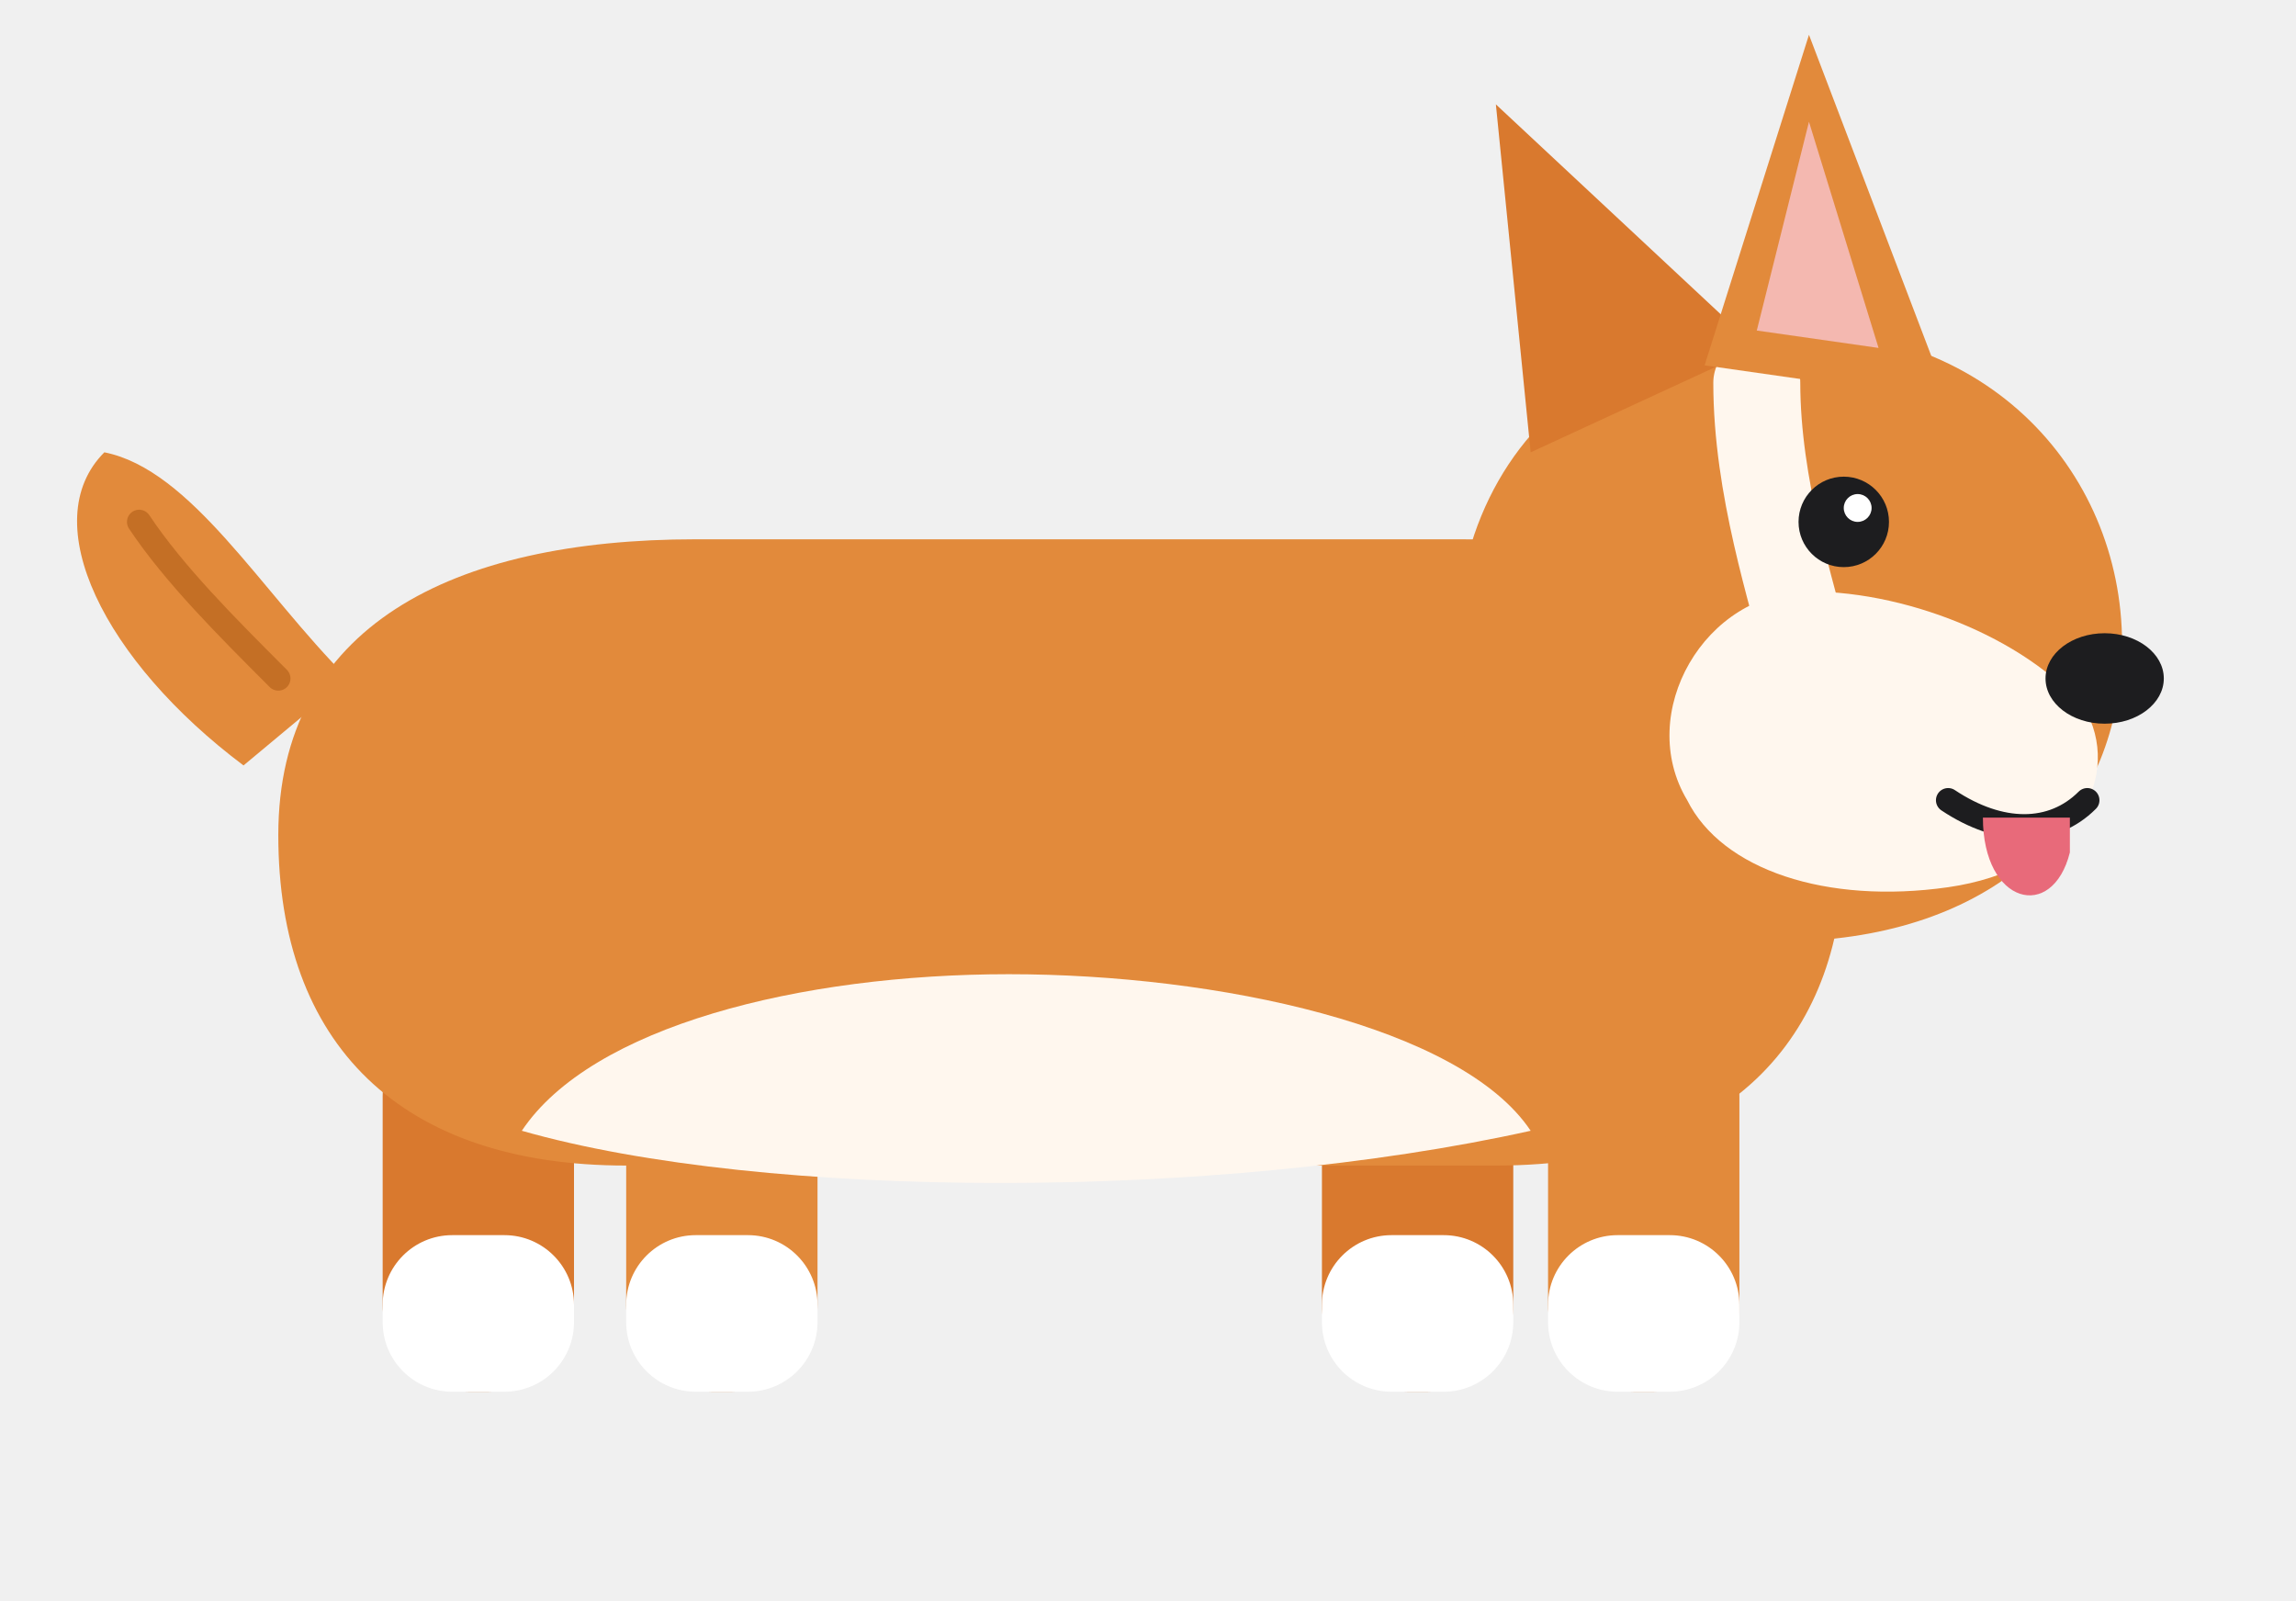
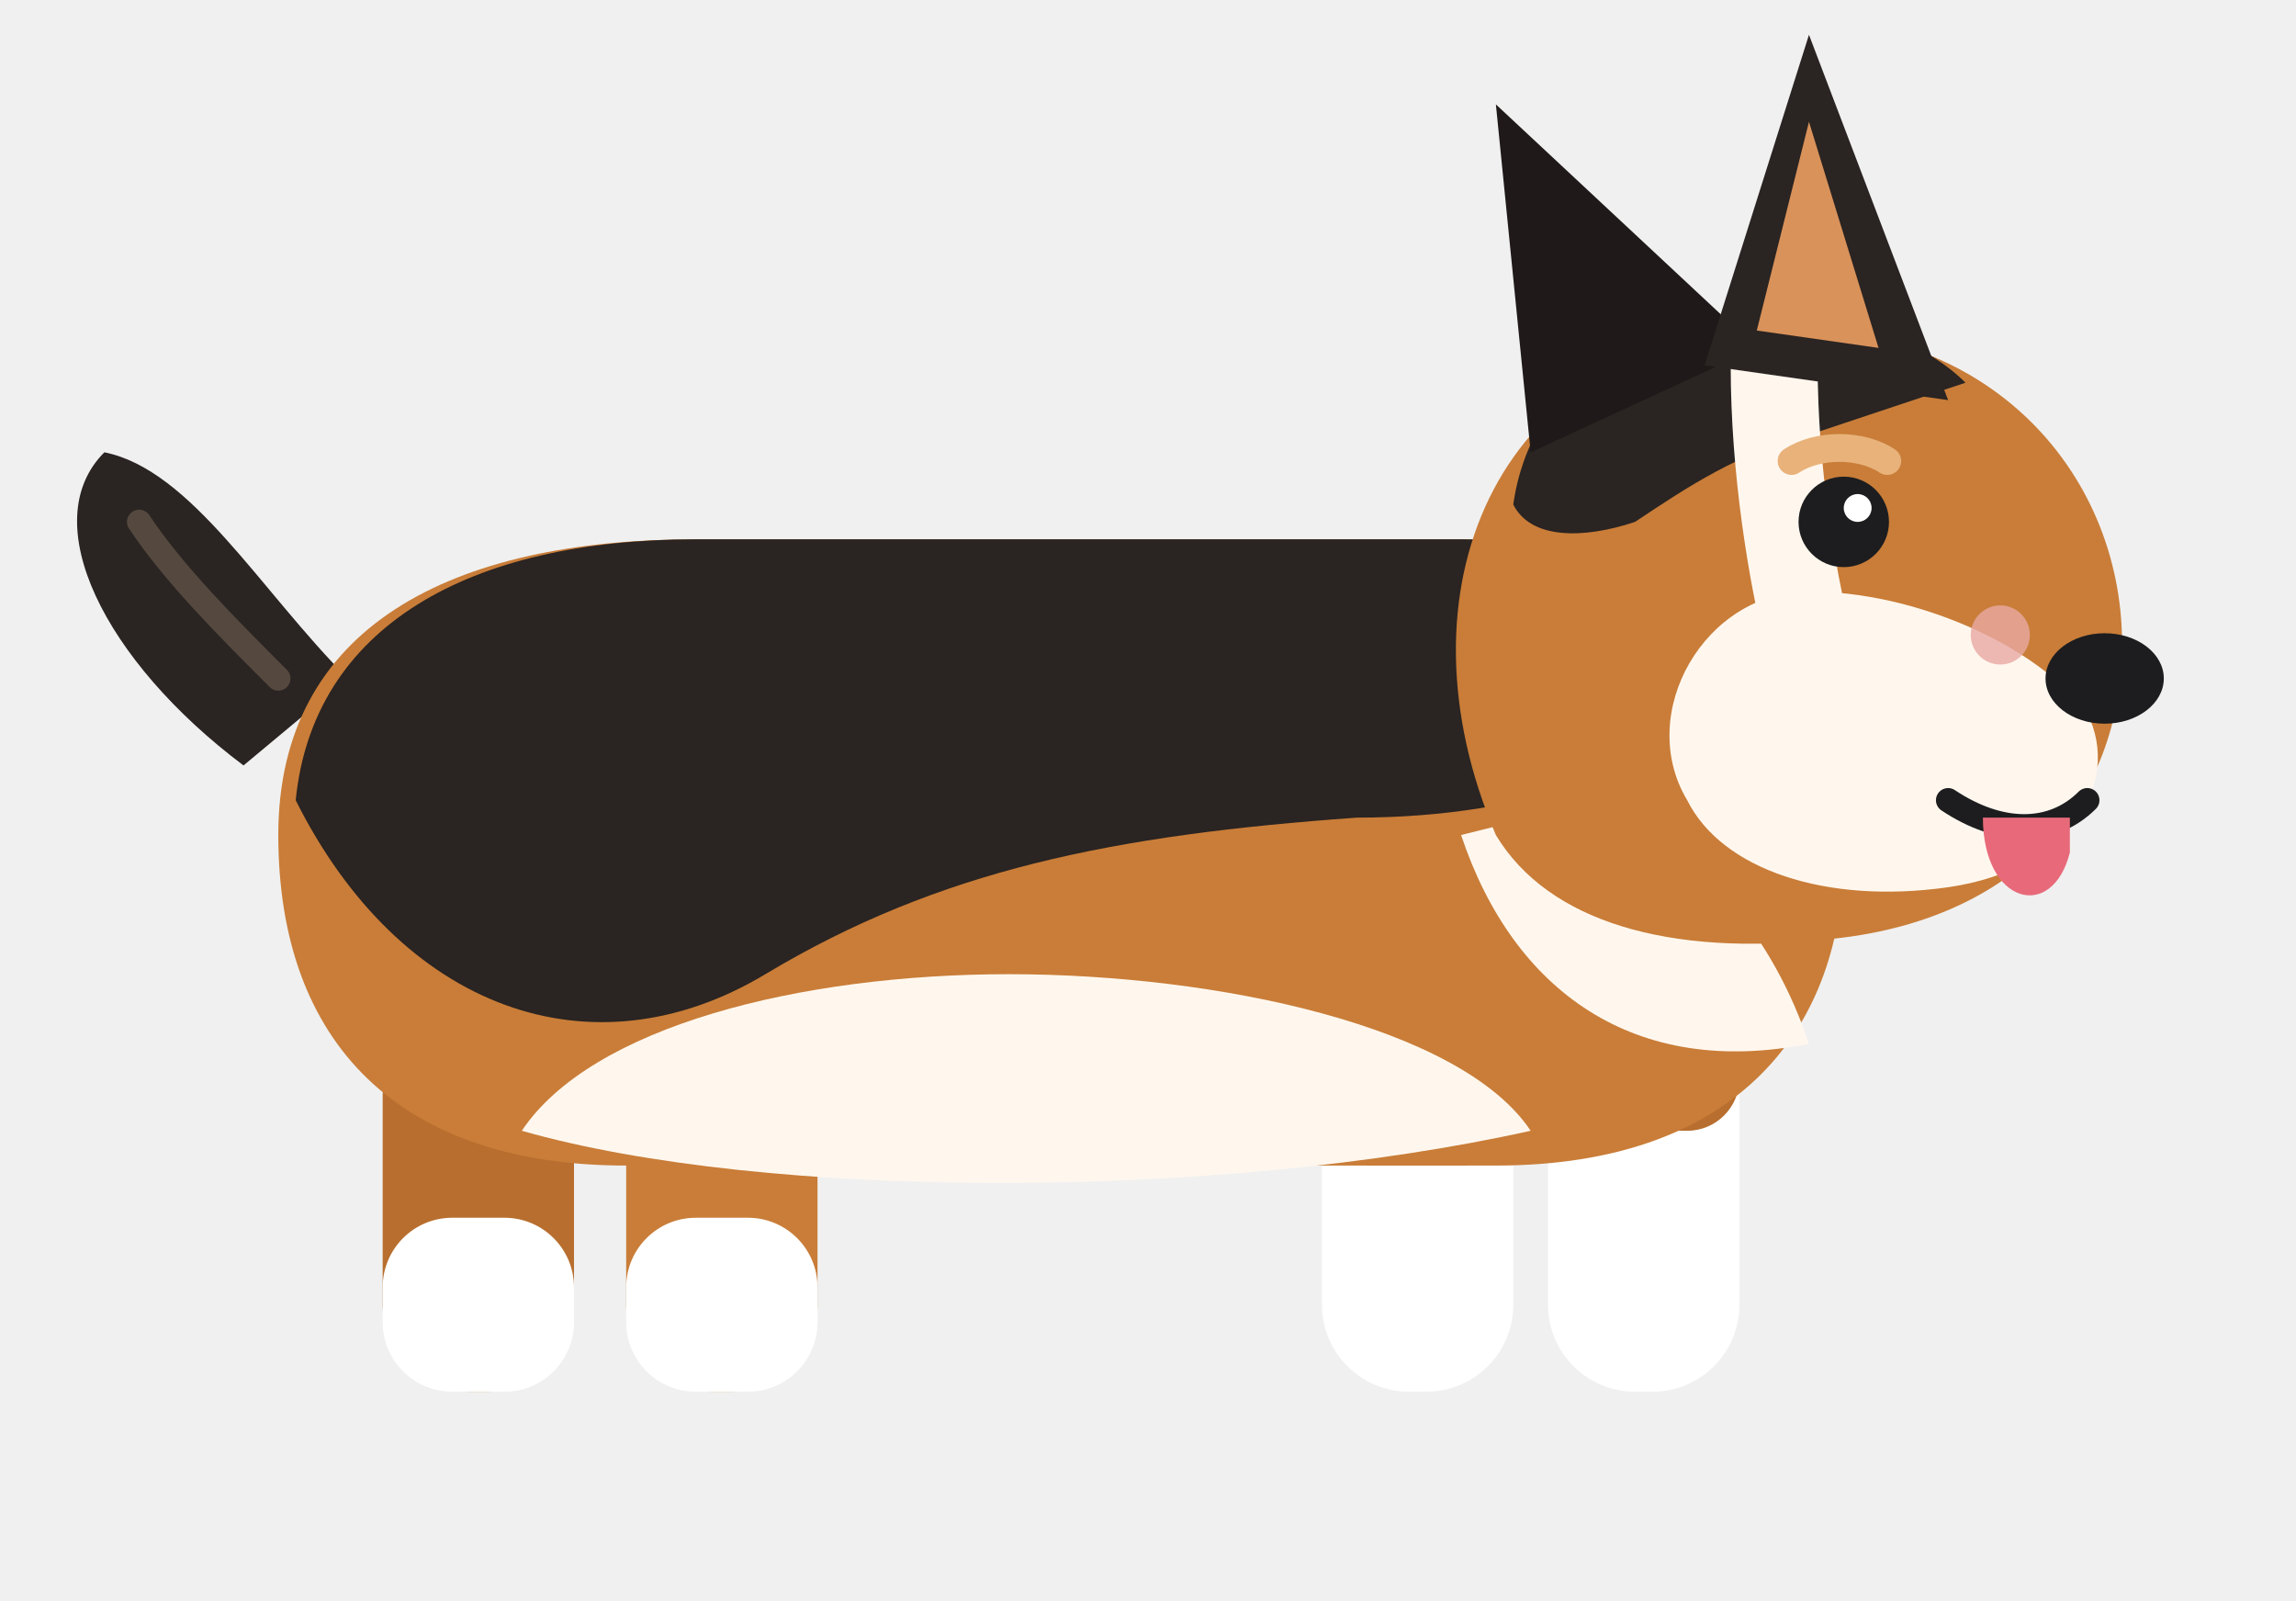
<svg xmlns="http://www.w3.org/2000/svg" viewBox="0 -8 132 92" class="luca">
  <g class="l-tail">
-     <path d="M14 36c-8-6-12-14-8-18 5 1 9 8 14 13z" fill="#E28A3B" />
-     <path d="M8 22c2 3 5 6 8 9" stroke="#C46F25" stroke-width="1.4" fill="none" stroke-linecap="round" />
+     <path d="M14 36c-8-6-12-14-8-18 5 1 9 8 14 13z" fill="#2A2422" />
+     <path d="M8 22c2 3 5 6 8 9" stroke="#55493F" stroke-width="1.4" fill="none" stroke-linecap="round" />
  </g>
  <g class="l-legs-b">
-     <rect x="22" y="50" width="11" height="22" rx="5" fill="#D9792E" />
-     <rect x="22" y="63" width="11" height="9" rx="4" fill="#fff" />
-     <rect x="36" y="52" width="11" height="20" rx="5" fill="#E28A3B" />
-     <rect x="36" y="63" width="11" height="9" rx="4" fill="#fff" />
+     <rect x="22" y="50" width="11" height="22" rx="5" fill="#B86E2E" />
+     <rect x="22" y="62" width="11" height="10" rx="4" fill="#fff" />
+     <rect x="36" y="52" width="11" height="20" rx="5" fill="#C97D38" />
+     <rect x="36" y="62" width="11" height="10" rx="4" fill="#fff" />
  </g>
  <g class="l-legs-f">
-     <rect x="76" y="52" width="11" height="20" rx="5" fill="#D9792E" />
-     <rect x="76" y="63" width="11" height="9" rx="4" fill="#fff" />
-     <rect x="89" y="50" width="11" height="22" rx="5" fill="#E28A3B" />
-     <rect x="89" y="63" width="11" height="9" rx="4" fill="#fff" />
+     <rect x="76" y="52" width="11" height="20" rx="5" fill="#fff" />
+     <rect x="76" y="52" width="11" height="7" rx="3" fill="#C97D38" />
+     <rect x="89" y="50" width="11" height="22" rx="5" fill="#fff" />
+     <rect x="89" y="50" width="11" height="7" rx="3" fill="#B86E2E" />
  </g>
-   <path d="M16 40c0-12 10-17 24-17h44c14 0 22 8 22 18s-6 18-20 18H36c-13 0-20-7-20-19z" fill="#E28A3B" />
+   <path d="M16 40c0-12 10-17 24-17h44c14 0 22 8 22 18s-6 18-20 18H36c-13 0-20-7-20-19z" fill="#C97D38" />
+   <path d="M17 38c1-10 10-15 23-15h44c9 0 15 3 18 8-6 5-14 8-24 8-14 1-24 3-34 9-10 6-21 2-27-10z" fill="#2A2422" />
  <path d="M30 57c14 4 40 4 58 0-4-6-18-9-30-9s-24 3-28 9z" fill="#FFF7EE" />
+   <path d="M84 40c3 9 10 14 20 12-2-6-6-11-12-14z" fill="#FFF7EE" />
  <g class="l-head">
-     <path d="M86 40c-6-14 0-28 15-29 13-1 21 8 21 18 0 9-6 16-17 17-9 1-16-1-19-6z" fill="#E28A3B" />
+     <path d="M86 40c-6-14 0-28 15-29 13-1 21 8 21 18 0 9-6 16-17 17-9 1-16-1-19-6z" fill="#C97D38" />
+     <path d="M87 21c1-7 7-11 15-11 5 0 9 2 11 4-3 1-6 2-9 3-4 1-7 3-10 5-3 1-6 1-7-1z" fill="#2A2422" />
    <path d="M104 26c6 0 13 3 16 7 2 4-1 9-8 10-7 1-13-1-15-5-3-5 1-12 7-12z" fill="#FFF7EE" />
-     <path d="M101 14c0 6 2 12 3 16" stroke="#FFF7EE" stroke-width="5" stroke-linecap="round" />
+     <path d="M102 13c0 6 1 12 2 16" stroke="#FFF7EE" stroke-width="5" stroke-linecap="round" />
    <g class="l-ear l-ear-b">
-       <path d="M88 18 86 -2 101 12z" fill="#D9792E" />
+       <path d="M88 18 86 -2 101 12z" fill="#1F1A19" />
    </g>
    <g class="l-ear l-ear-f">
-       <path d="M98 13 104 -6 112 15z" fill="#E28A3B" />
-       <path d="M101 11 104 -1 108 12z" fill="#F4B8B0" />
+       <path d="M98 13 104 -6 112 15z" fill="#2A2422" />
+       <path d="M101 11 104 -1 108 12z" fill="#D9925A" />
    </g>
    <circle cx="106" cy="22" r="2.6" fill="#1D1D1F" />
    <circle cx="106.8" cy="21.2" r=".8" fill="#fff" />
+     <path d="M103 18.5c1.5-1 4-1 5.5 0" stroke="#E8B27A" stroke-width="1.6" fill="none" stroke-linecap="round" />
    <ellipse cx="121" cy="31" rx="3.4" ry="2.6" fill="#1D1D1F" />
+     <circle cx="115" cy="28.5" r="1.7" fill="#E9A9A3" opacity=".8" />
    <path d="M112 38c3 2 6 2 8 0" stroke="#1D1D1F" stroke-width="1.4" fill="none" stroke-linecap="round" />
    <path class="l-tongue" d="M114 39c0 5 4 6 5 2v-2z" fill="#E86A7A" />
  </g>
</svg>
